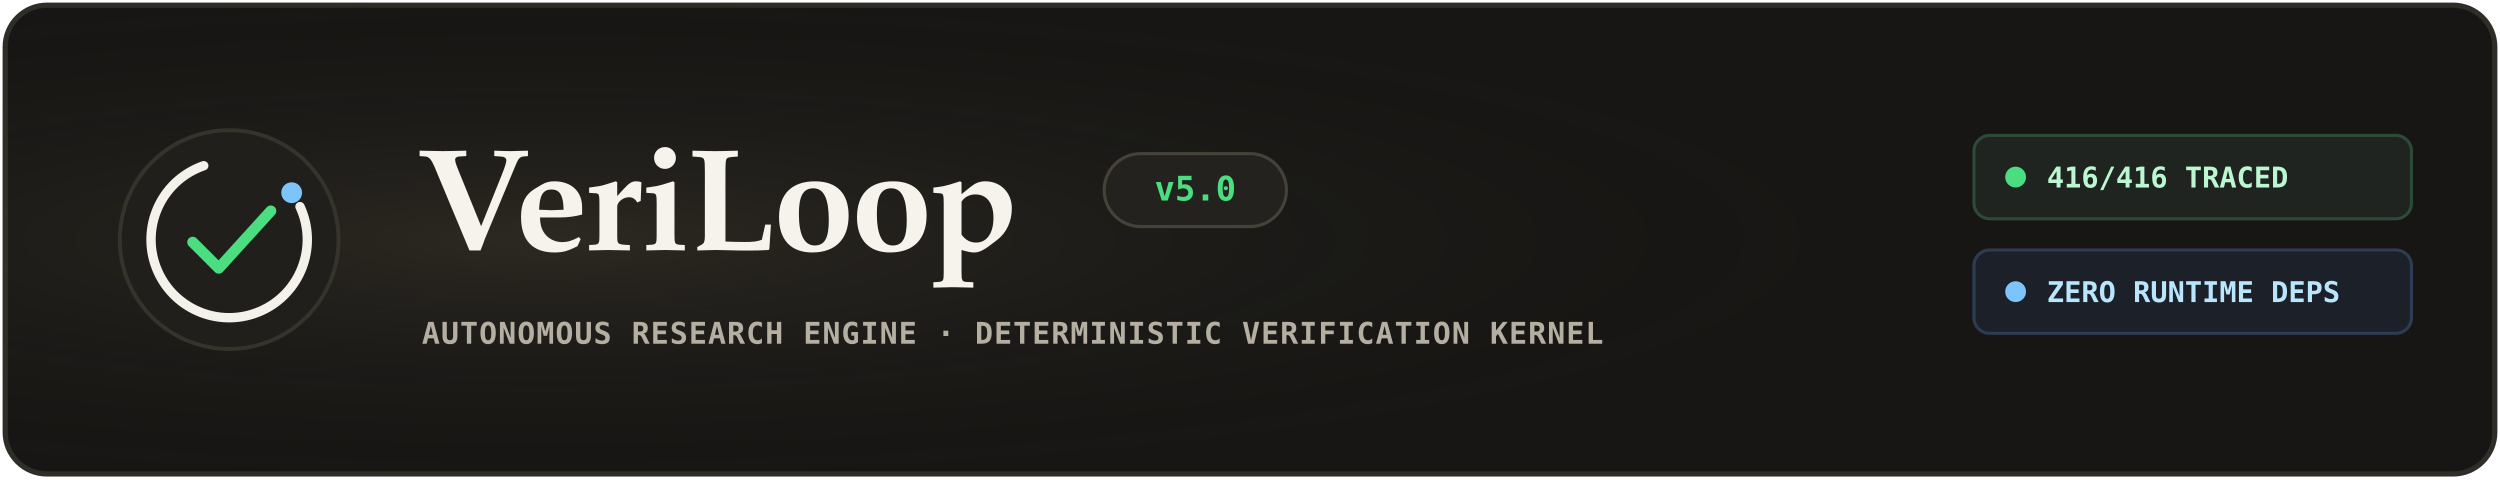
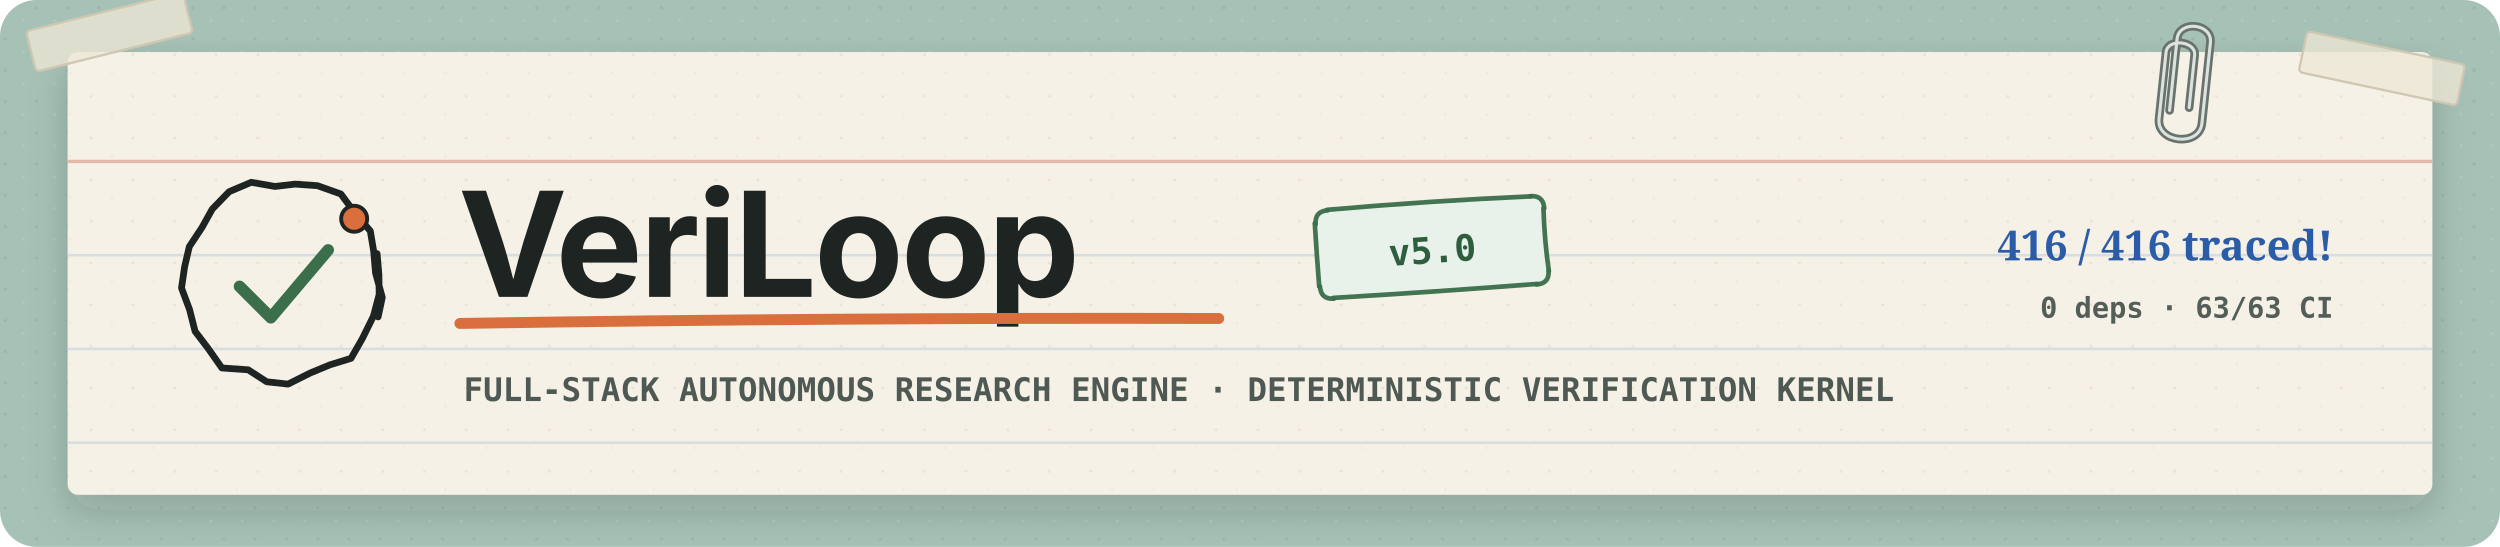
- <svg xmlns="http://www.w3.org/2000/svg" viewBox="0 0 960 184" width="960" height="184" role="img" aria-label="VeriLoop — Full-Stack Autonomous Research Engine &amp; Deterministic Verification Kernel">
+ <svg xmlns="http://www.w3.org/2000/svg" viewBox="0 0 960 210" width="960" height="210" role="img" aria-label="VeriLoop — Hand-Drawn Looseleaf Banner">
  <defs>
-     <radialGradient id="logo-glow" cx="22%" cy="50%" r="55%">
-       <stop offset="0%" stop-color="#9B8B6C" stop-opacity="0.16" />
-       <stop offset="100%" stop-color="#171614" stop-opacity="0" />
-     </radialGradient>
+     <filter id="paper-shadow" x="-4%" y="-6%" width="108%" height="118%">
+       <feDropShadow dx="0" dy="6" stdDeviation="7" flood-color="#1E2E27" flood-opacity="0.18" />
+     </filter>
+     <pattern id="desk-grain" width="12" height="12" patternUnits="userSpaceOnUse">
+       <circle cx="2" cy="3" r="0.6" fill="#89A89B" opacity="0.45" />
+       <circle cx="9" cy="8" r="0.55" fill="#C4DBD0" opacity="0.35" />
+     </pattern>
+     <pattern id="paper-grain" width="16" height="16" patternUnits="userSpaceOnUse">
+       <circle cx="3" cy="5" r="0.55" fill="#D5CCB8" opacity="0.38" />
+       <circle cx="11" cy="12" r="0.5" fill="#DFD7C4" opacity="0.32" />
+     </pattern>
+     <marker id="pen-arr" viewBox="0 0 10 10" refX="8" refY="5" markerWidth="7" markerHeight="7" orient="auto">
+       <path d="M 1 2 L 8.5 5 L 1 8" fill="none" stroke="#1E2421" stroke-width="1.7" stroke-linecap="round" stroke-linejoin="round" />
+     </marker>
+     <marker id="orange-arr" viewBox="0 0 10 10" refX="8" refY="5" markerWidth="7" markerHeight="7" orient="auto">
+       <path d="M 1 2 L 8.5 5 L 1 8" fill="none" stroke="#C44536" stroke-width="1.7" stroke-linecap="round" stroke-linejoin="round" />
+     </marker>
+     <marker id="green-arr" viewBox="0 0 10 10" refX="8" refY="5" markerWidth="7" markerHeight="7" orient="auto">
+       <path d="M 1 2 L 8.5 5 L 1 8" fill="none" stroke="#3B6E4B" stroke-width="1.8" stroke-linecap="round" stroke-linejoin="round" />
+     </marker>
  </defs>
-   <rect x="2" y="2" width="956" height="180" rx="16" fill="#171614" stroke="#2F2D27" stroke-width="2" />
-   <rect x="2" y="2" width="956" height="180" rx="16" fill="url(#logo-glow)" />
-   <g transform="translate(88, 92)">
-     <circle cx="0" cy="0" r="42" fill="#201F1B" stroke="#36332C" stroke-width="1.5" />
-     <circle cx="0" cy="0" r="30" fill="none" stroke="#F4F1EA" stroke-width="3.6" stroke-dasharray="144 44" stroke-linecap="round" transform="rotate(-24)" />
-     <circle cx="24" cy="-18" r="4" fill="#7CC4FA" />
-     <path d="M -14 1 L -4 11 L 16 -11" fill="none" stroke="#4ADE80" stroke-width="4.2" stroke-linecap="round" stroke-linejoin="round" />
+   <rect x="0" y="0" width="960" height="210" rx="14" fill="#A6C1B5" />
+   <rect x="0" y="0" width="960" height="210" rx="14" fill="url(#desk-grain)" />
+   <g filter="url(#paper-shadow)">
+     <rect x="26" y="20" width="908" height="170" rx="4" fill="#F6F1E6" />
+     <rect x="26" y="20" width="908" height="170" rx="4" fill="url(#paper-grain)" />
+     <line x1="26" y1="62" x2="934" y2="62" stroke="#D99B8C" stroke-width="1.3" opacity="0.65" />
+     <line x1="26" y1="98" x2="934" y2="98" stroke="#CBD6E0" stroke-width="1" opacity="0.7" />
+     <line x1="26" y1="134" x2="934" y2="134" stroke="#CBD6E0" stroke-width="1" opacity="0.7" />
+     <line x1="26" y1="170" x2="934" y2="170" stroke="#CBD6E0" stroke-width="1" opacity="0.7" />
  </g>
-   <text x="160" y="96" font-family="Georgia, 'Iowan Old Style', 'Palatino Linotype', serif" font-size="56" font-weight="700" letter-spacing="-1.2" fill="#F6F3EC">VeriLoop</text>
-   <rect x="424" y="59" width="70" height="28" rx="14" fill="#24221E" stroke="#464239" stroke-width="1.2" />
-   <text x="459" y="77" text-anchor="middle" font-family="ui-monospace, Menlo, Consolas, monospace" font-size="13" font-weight="700" fill="#4ADE80">v5.0</text>
-   <text x="162" y="132" font-family="ui-monospace, Menlo, Consolas, monospace" font-size="11.5" font-weight="600" letter-spacing="0.4" fill="#B5AFA2">AUTONOMOUS RESEARCH ENGINE  ·  DETERMINISTIC VERIFICATION KERNEL</text>
-   <g transform="translate(758, 52)">
-     <rect x="0" y="0" width="168" height="32" rx="6" fill="#1F2421" stroke="#2D4A38" stroke-width="1.2" />
-     <circle cx="16" cy="16" r="4" fill="#4ADE80" />
-     <text x="28" y="20" font-family="ui-monospace, Menlo, Consolas, monospace" font-size="11" font-weight="700" fill="#BBF7D0">416/416 TRACED</text>
-     <rect x="0" y="44" width="168" height="32" rx="6" fill="#1C2129" stroke="#2D3C52" stroke-width="1.2" />
-     <circle cx="16" cy="60" r="4" fill="#7CC4FA" />
-     <text x="28" y="64" font-family="ui-monospace, Menlo, Consolas, monospace" font-size="11" font-weight="700" fill="#BAE6FD">ZERO RUNTIME DEPS</text>
+   <g transform="translate(10,12) rotate(-14)">
+     <rect x="0" y="0" width="62" height="16" rx="1.5" fill="#EDE7D5" fill-opacity="0.78" stroke="#CFC7B2" stroke-width="0.9" />
  </g>
+   <g transform="translate(886,12) rotate(12)">
+     <rect x="0" y="0" width="62" height="16" rx="1.5" fill="#EDE7D5" fill-opacity="0.78" stroke="#CFC7B2" stroke-width="0.9" />
+   </g>
+   <g transform="translate(828,3) rotate(6) scale(0.92)">
+     <path d="M 10 42 L 10 12 C 10 4, 24 4, 24 12 L 24 46 C 24 56, 6 56, 6 46 L 6 18 C 6 12, 18 12, 18 18 L 18 40" fill="none" stroke="#68736D" stroke-width="3.6" stroke-linecap="round" stroke-linejoin="round" />
+     <path d="M 10 42 L 10 12 C 10 4, 24 4, 24 12 L 24 46 C 24 56, 6 56, 6 46 L 6 18 C 6 12, 18 12, 18 18 L 18 40" fill="none" stroke="#DCE3DF" stroke-width="1.3" stroke-linecap="round" stroke-linejoin="round" />
+   </g>
+   <g transform="translate(108, 108)">
+     <path d="M 36.8 -10.6 L 37.5 -2.5 L 37.6 5.1 L 35.4 13.4 L 31.2 21.9 L 26.8 29.6 L 18.7 32.1 L 11.2 35.2 L 2.6 39.5 L -5.6 38.6 L -12.7 34.0 L -22.8 33.3 L -28.0 25.9 L -33.1 19.2 L -35.2 10.9 L -38.3 2.6 L -37.1 -5.6 L -35.3 -13.3 L -30.4 -20.7 L -26.5 -27.7 L -20.0 -34.4 L -11.5 -38.0 L -2.4 -36.4 L 5.3 -37.3 L 13.9 -36.7 L 22.9 -33.5 L 28.3 -26.2 L 34.2 -19.3 L 35.5 -11.5 L 36.2 -3.2 L 38.8 6.2 L 37.2 13.7" fill="none" stroke="#1E2421" stroke-width="2.6" stroke-linecap="round" stroke-linejoin="round" />
+     <circle cx="28" cy="-24" r="5" fill="#D96F3C" stroke="#1E2421" stroke-width="1.5" />
+     <path d="M -16 2 L -4 14 L 18 -12" fill="none" stroke="#3B6E4B" stroke-width="4.5" stroke-linecap="round" stroke-linejoin="round" />
+   </g>
+   <text x="176" y="114" font-family="'Kevin Sans', -apple-system, BlinkMacSystemFont, 'Segoe UI', sans-serif" font-size="56" font-weight="700" letter-spacing="-1" fill="#1E2421">VeriLoop</text>
+   <path d="M 176.6 124.2 Q 321.6 121.9 468.0 122.3" fill="none" stroke="#D96F3C" stroke-width="4.2" stroke-linecap="round" />
+   <text x="178" y="154" font-family="'IBM Plex Mono', ui-monospace, Menlo, Consolas, monospace" font-size="12.5" font-weight="600" fill="#4E5953">FULL-STACK AUTONOMOUS RESEARCH ENGINE  ·  DETERMINISTIC VERIFICATION KERNEL</text>
+   <g transform="translate(550, 96) rotate(-4)">
+     <rect x="-44.0" y="-18.0" width="88.0" height="34.0" rx="5" fill="#E8F2EA" />
+     <path d="M -39.2 -18.2 Q 0.3 -18.9 39.2 -17.9" fill="none" stroke="#3B6E4B" stroke-width="1.80" opacity="0.95" stroke-linecap="round" />
+     <path d="M 43.7 -13.0 Q 43.2 -0.6 44.1 11.2" fill="none" stroke="#3B6E4B" stroke-width="1.80" opacity="0.95" stroke-linecap="round" />
+     <path d="M 39.3 15.8 Q -0.2 16.1 -39.2 15.7" fill="none" stroke="#3B6E4B" stroke-width="1.80" opacity="0.95" stroke-linecap="round" />
+     <path d="M -44.3 10.9 Q -44.4 -1.0 -44.3 -13.4" fill="none" stroke="#3B6E4B" stroke-width="1.80" opacity="0.95" stroke-linecap="round" />
+     <path d="M 39.0 -18.0 Q 44.0 -18.0 44.0 -13.0 M 44.0 11.0 Q 44.0 16.0 39.0 16.0 M -39.0 16.0 Q -44.0 16.0 -44.0 11.0 M -44.0 -13.0 Q -44.0 -18.0 -39.0 -18.0" fill="none" stroke="#3B6E4B" stroke-width="1.80" opacity="0.95" stroke-linecap="round" />
+     <text x="0" y="5" text-anchor="middle" font-family="'IBM Plex Mono', ui-monospace, monospace" font-size="14" font-weight="700" fill="#2F5E3F">v5.0</text>
+   </g>
+   <text x="896" y="100" text-anchor="end" font-family="'Kevin Sans', Georgia, serif" font-size="16" font-weight="700" fill="#2A5CA8">416 / 416 traced!</text>
+   <text x="896" y="122" text-anchor="end" font-family="'IBM Plex Mono', ui-monospace, monospace" font-size="11" font-weight="600" fill="#545E58">0 deps · 63/63 CI</text>
</svg>
